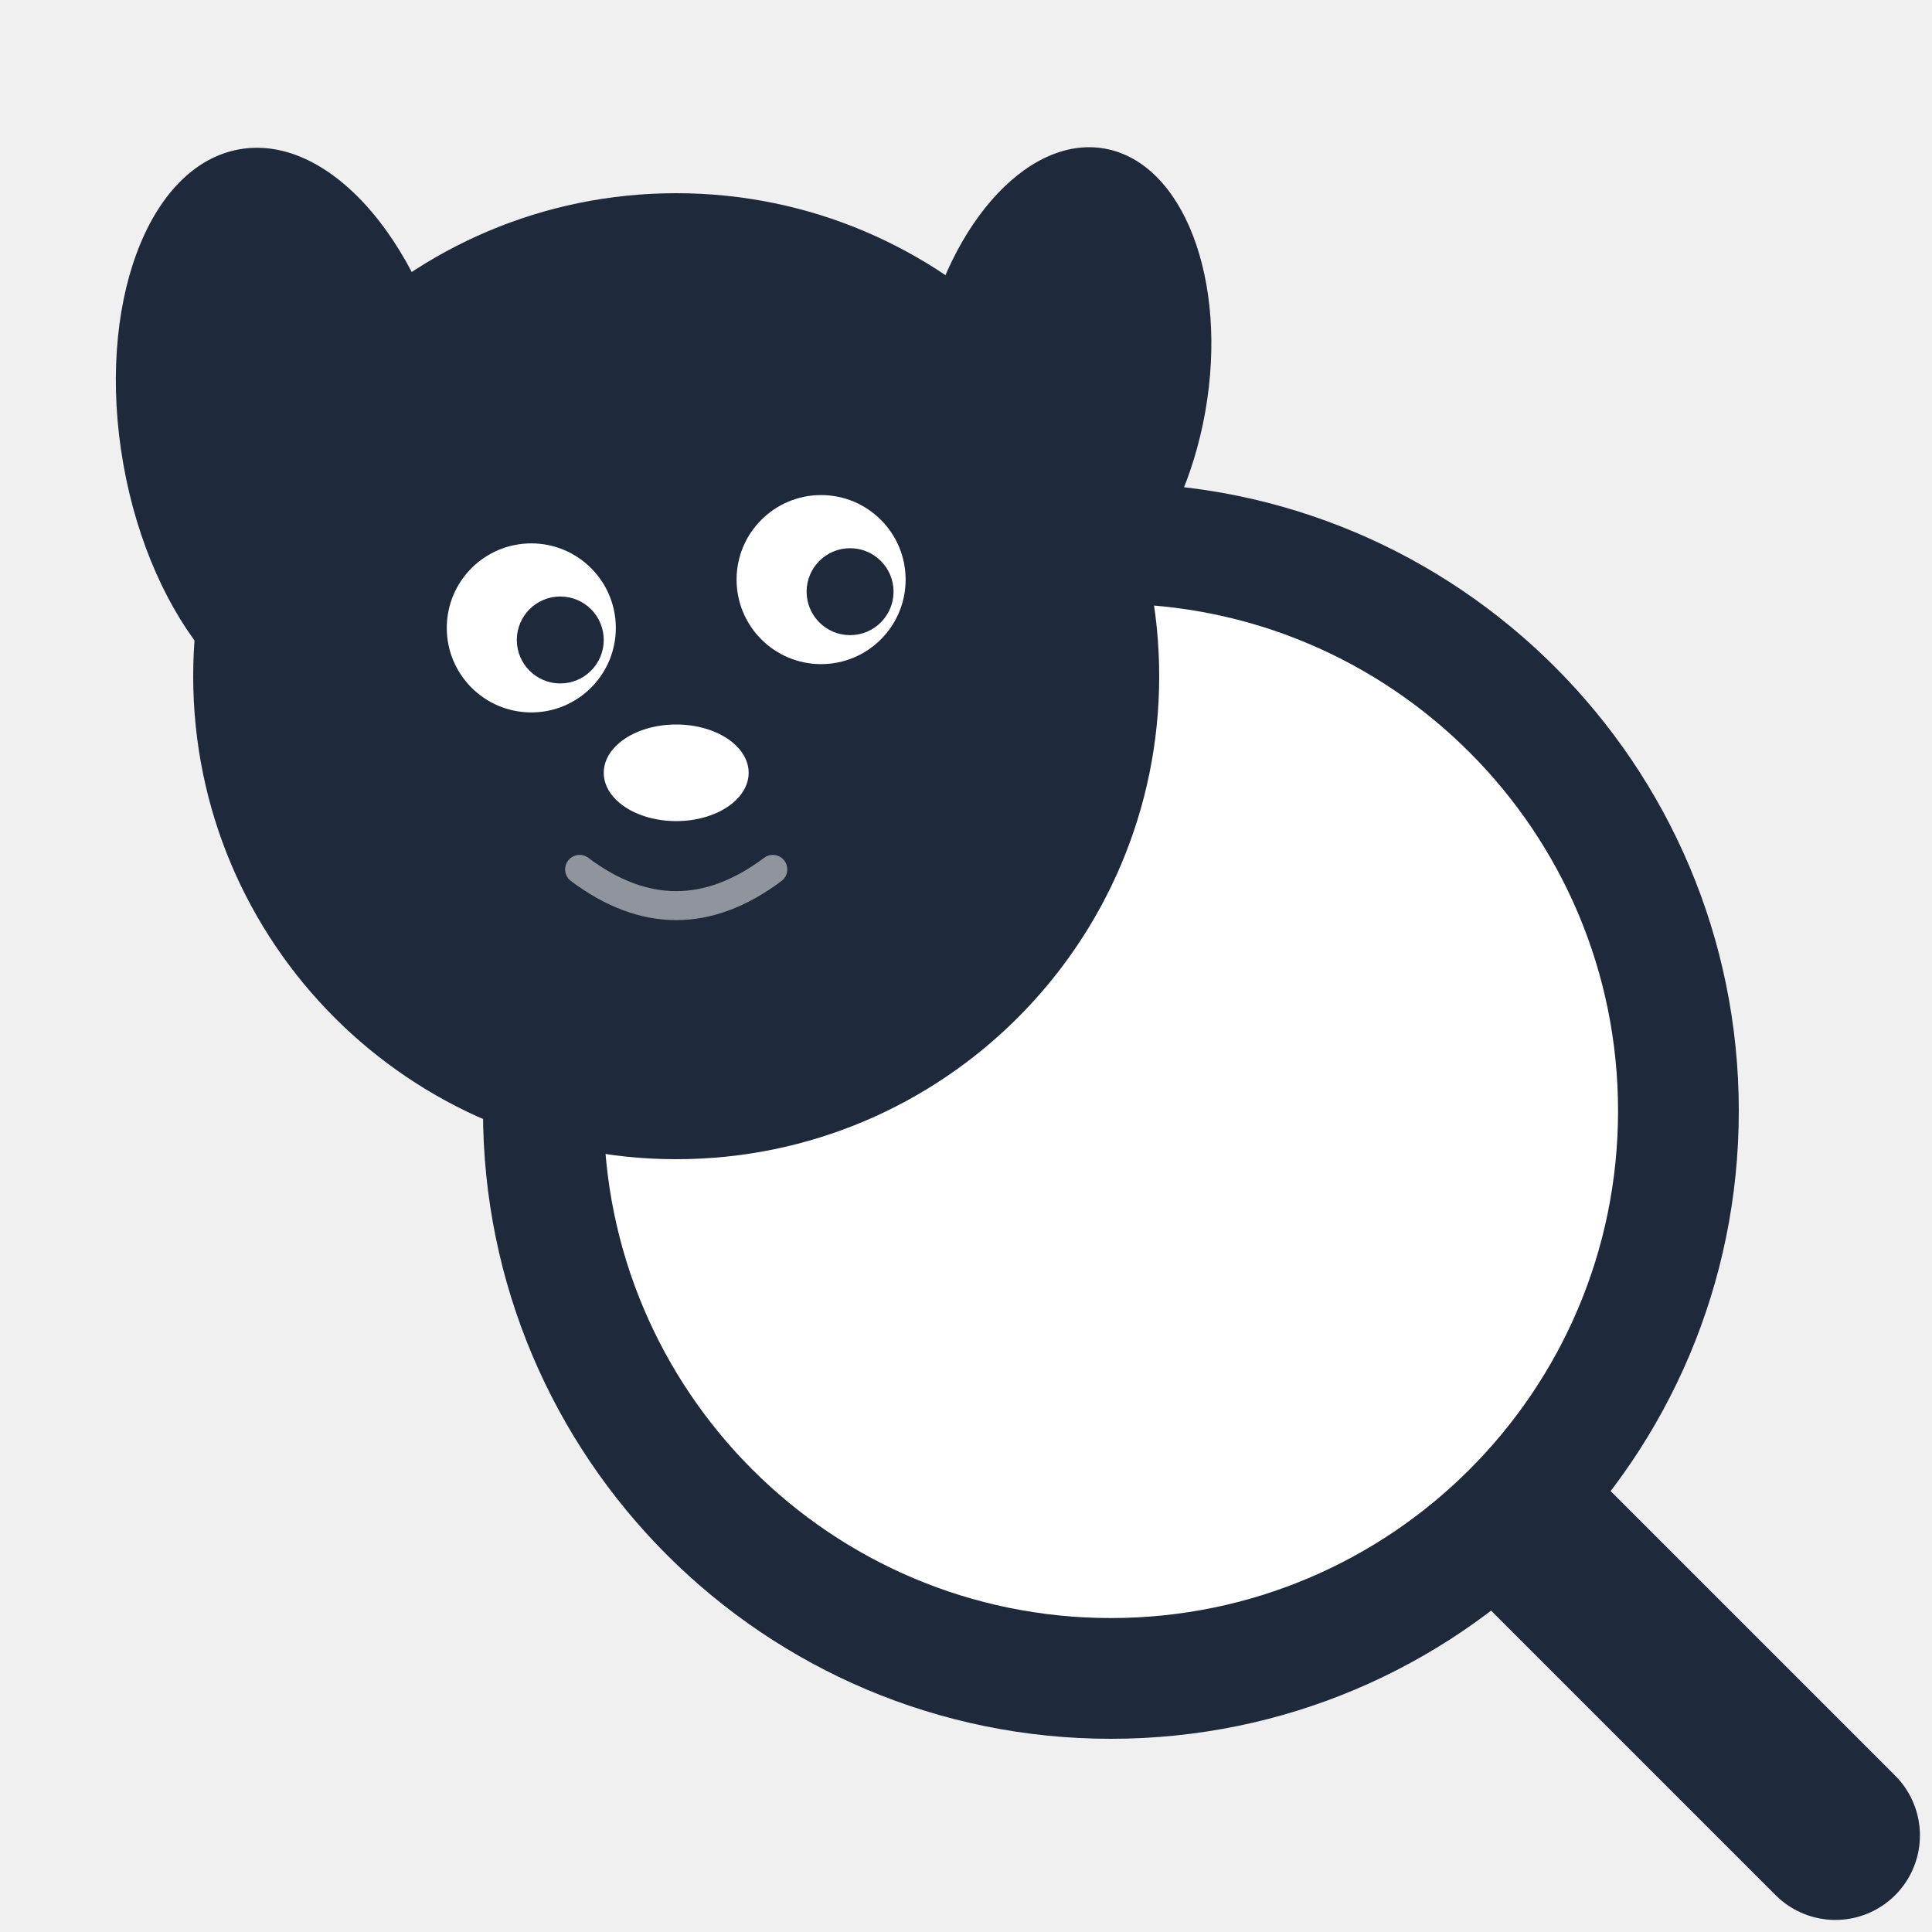
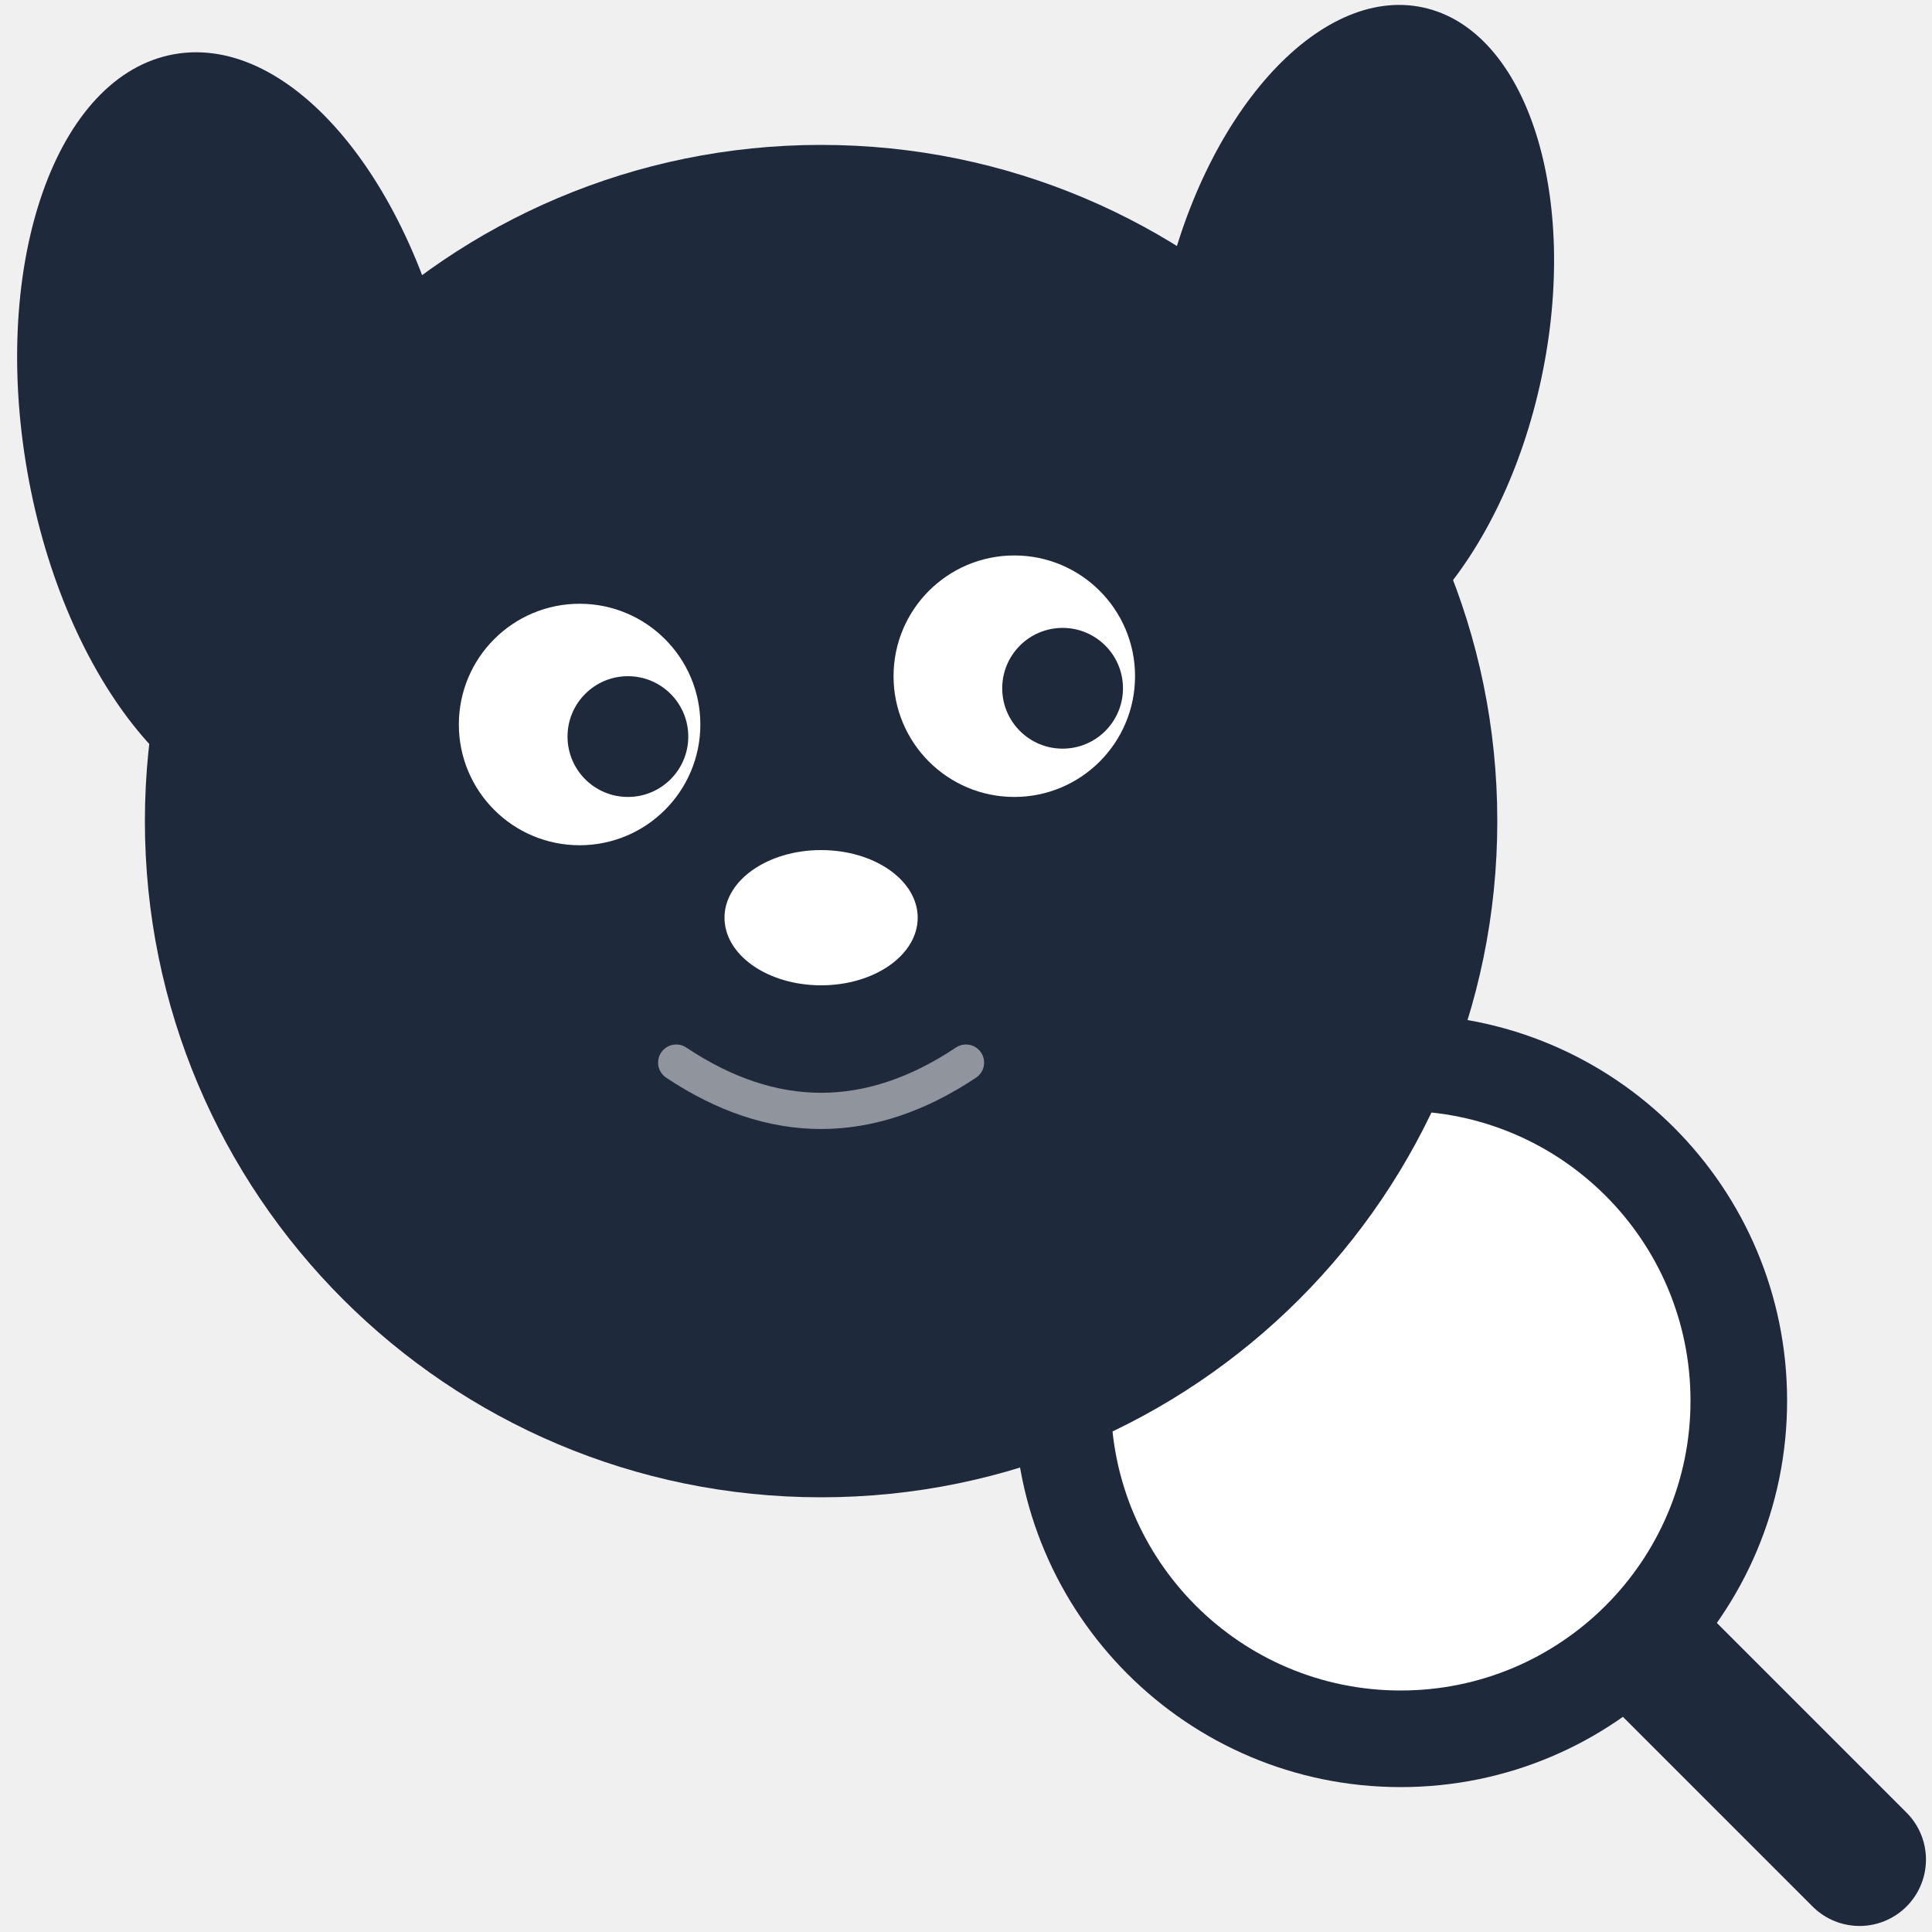
<svg xmlns="http://www.w3.org/2000/svg" viewBox="0 0 80 80" width="80" height="80">
-   <circle cx="46" cy="46" r="26" fill="#1e293b" />
-   <circle cx="46" cy="46" r="21" fill="white" />
-   <line x1="64" y1="64" x2="76" y2="76" stroke="#1e293b" stroke-width="7" stroke-linecap="round" />
-   <circle cx="28" cy="28" r="20" fill="#1e293b" />
-   <ellipse cx="12" cy="18" rx="7" ry="12" fill="#1e293b" transform="rotate(-10 12 18)" />
-   <ellipse cx="44" cy="16" rx="6" ry="10" fill="#1e293b" transform="rotate(10 44 16)" />
-   <circle cx="22" cy="26" r="3.5" fill="white" />
-   <circle cx="34" cy="24" r="3.5" fill="white" />
-   <circle cx="23.2" cy="26.5" r="1.8" fill="#1e293b" />
-   <circle cx="35.2" cy="24.5" r="1.8" fill="#1e293b" />
-   <ellipse cx="28" cy="32" rx="3" ry="2" fill="white" />
-   <path d="M24 36 Q28 39 32 36" fill="none" stroke="white" stroke-width="1.2" stroke-linecap="round" opacity="0.5" />
+   <circle cx="58" cy="58" r="16" fill="#1e293b" />
+   <circle cx="58" cy="58" r="12" fill="white" />
+   <line x1="69" y1="69" x2="77" y2="77" stroke="#1e293b" stroke-width="5.5" stroke-linecap="round" />
+   <circle cx="34" cy="34" r="28" fill="#1e293b" />
+   <ellipse cx="10" cy="18" rx="9" ry="16" fill="#1e293b" transform="rotate(-10 10 18)" />
+   <ellipse cx="56" cy="14" rx="8" ry="14" fill="#1e293b" transform="rotate(12 56 14)" />
+   <circle cx="24" cy="30" r="5" fill="white" />
+   <circle cx="42" cy="28" r="5" fill="white" />
+   <circle cx="26" cy="30.5" r="2.5" fill="#1e293b" />
+   <circle cx="44" cy="28.5" r="2.5" fill="#1e293b" />
+   <ellipse cx="34" cy="38" rx="4" ry="2.8" fill="white" />
+   <path d="M28 44 Q34 48 40 44" fill="none" stroke="white" stroke-width="1.5" stroke-linecap="round" opacity="0.5" />
</svg>
